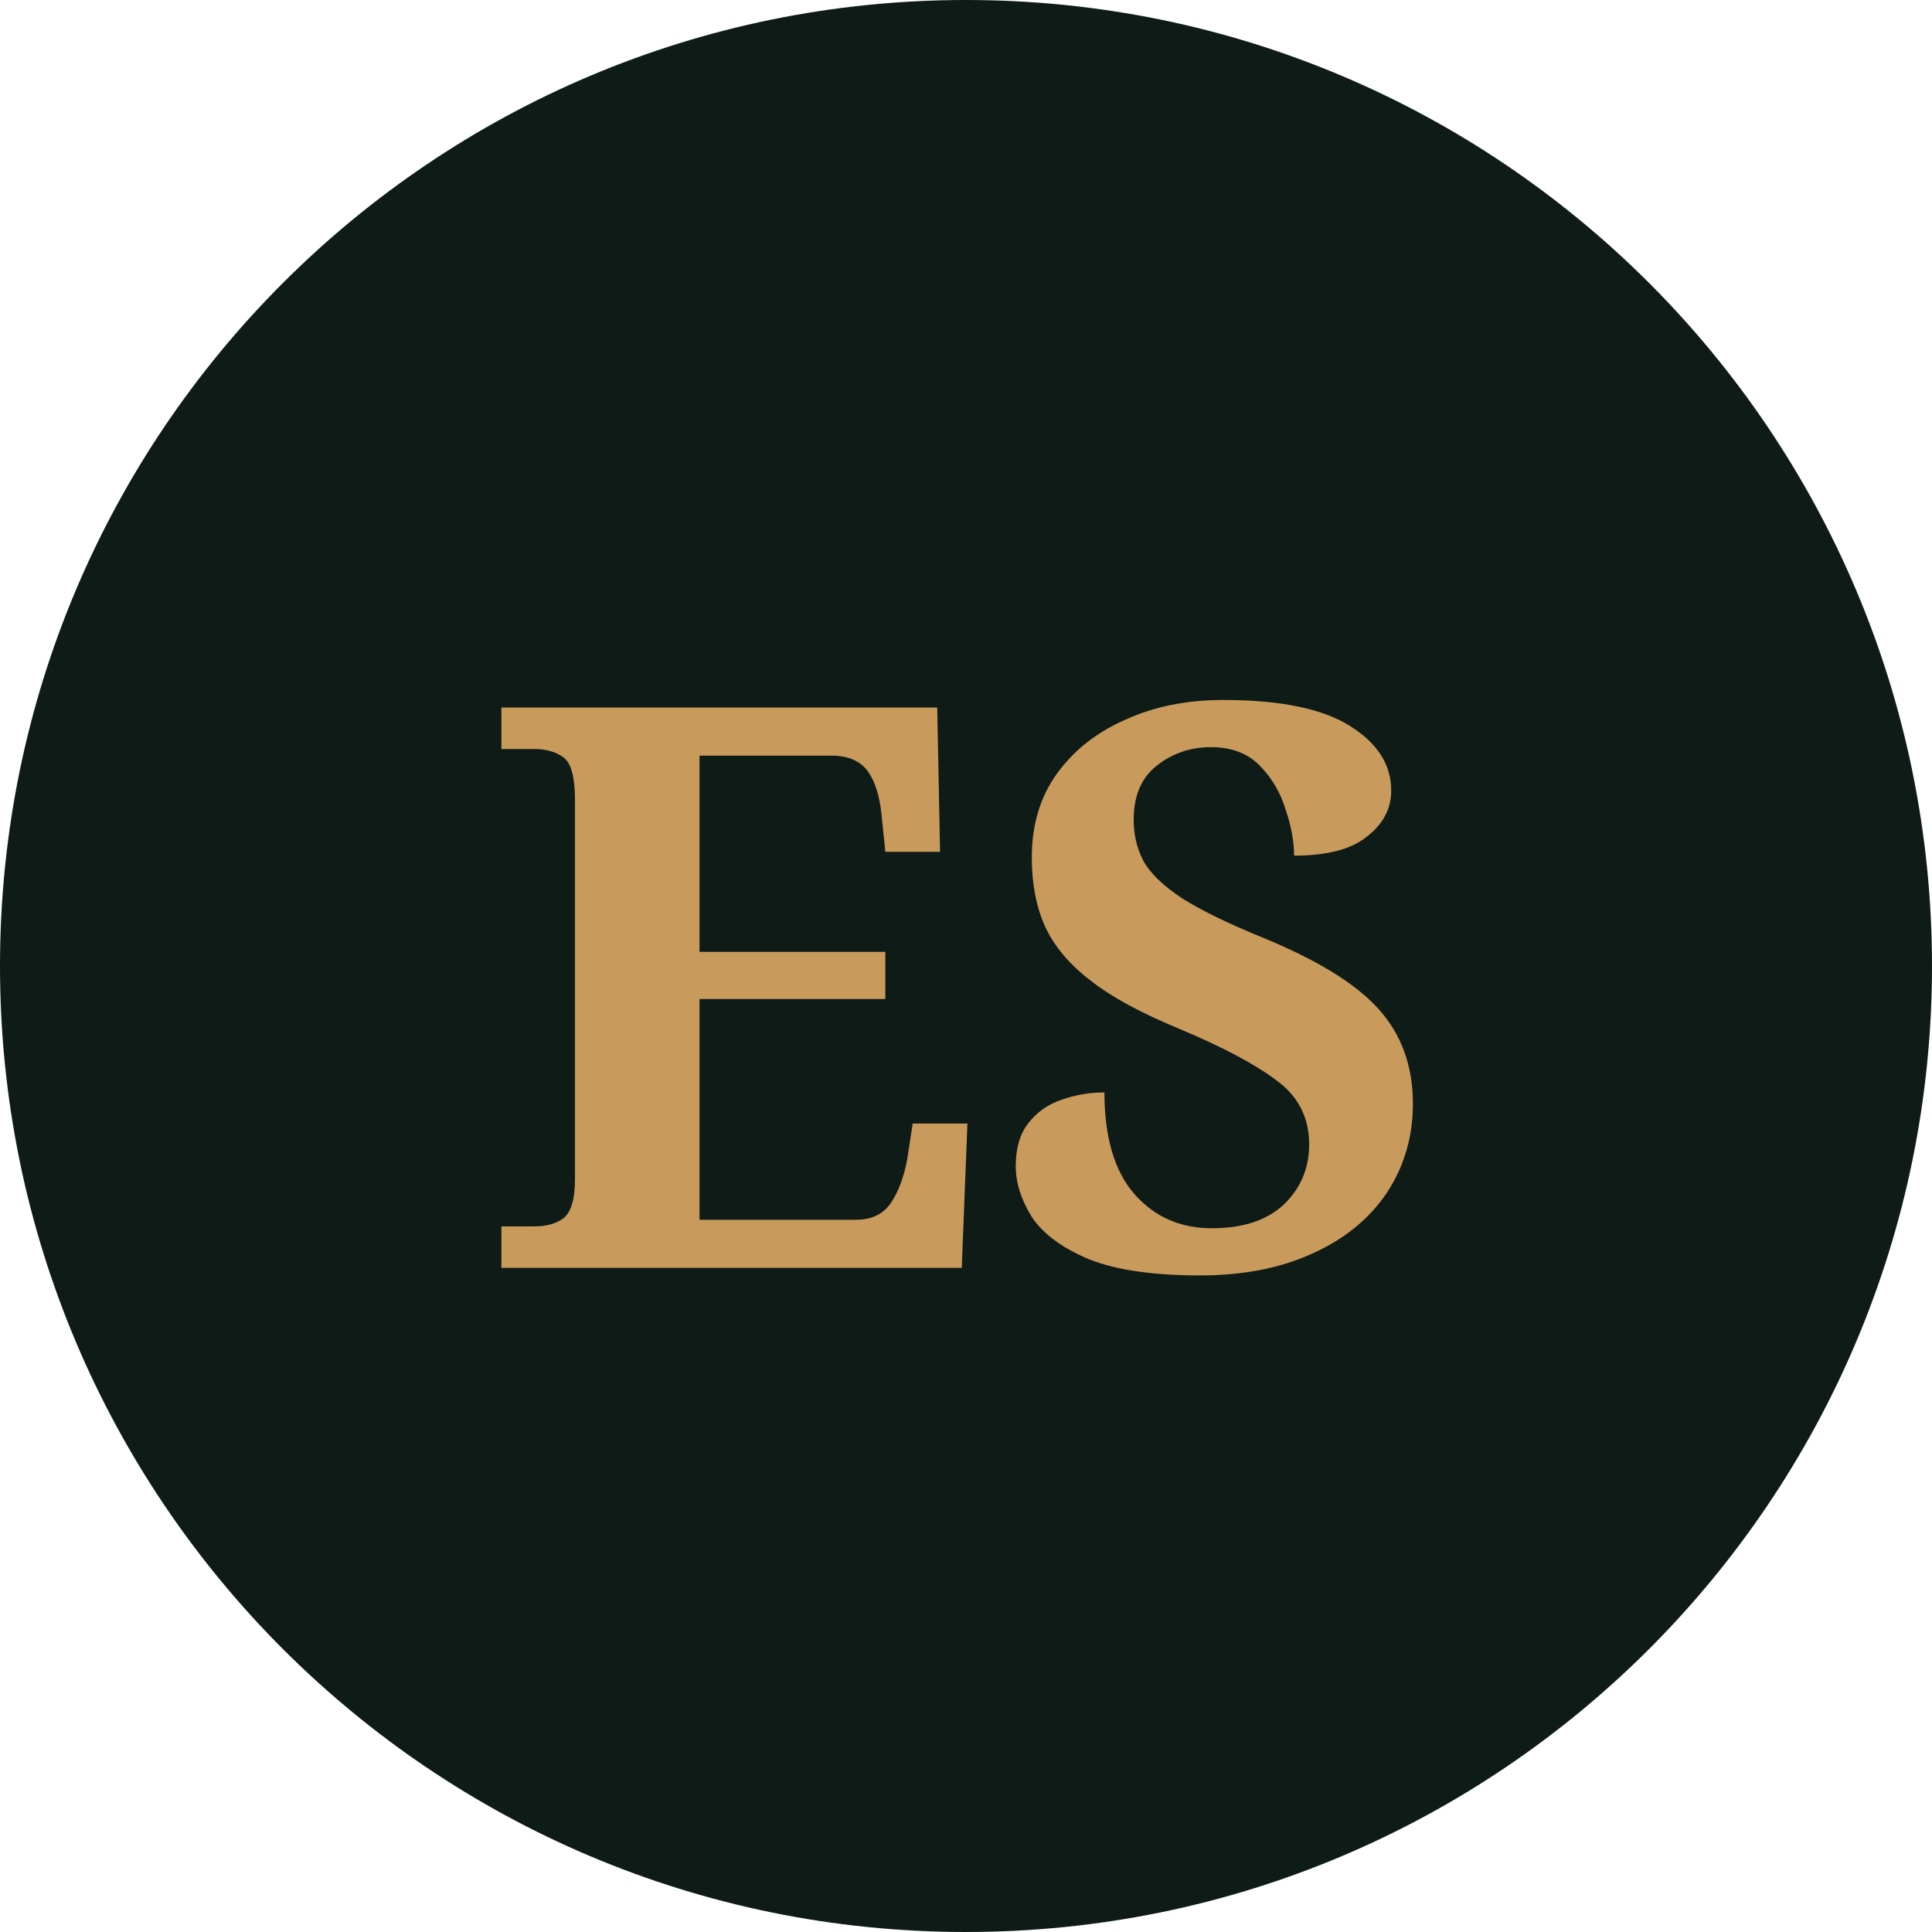
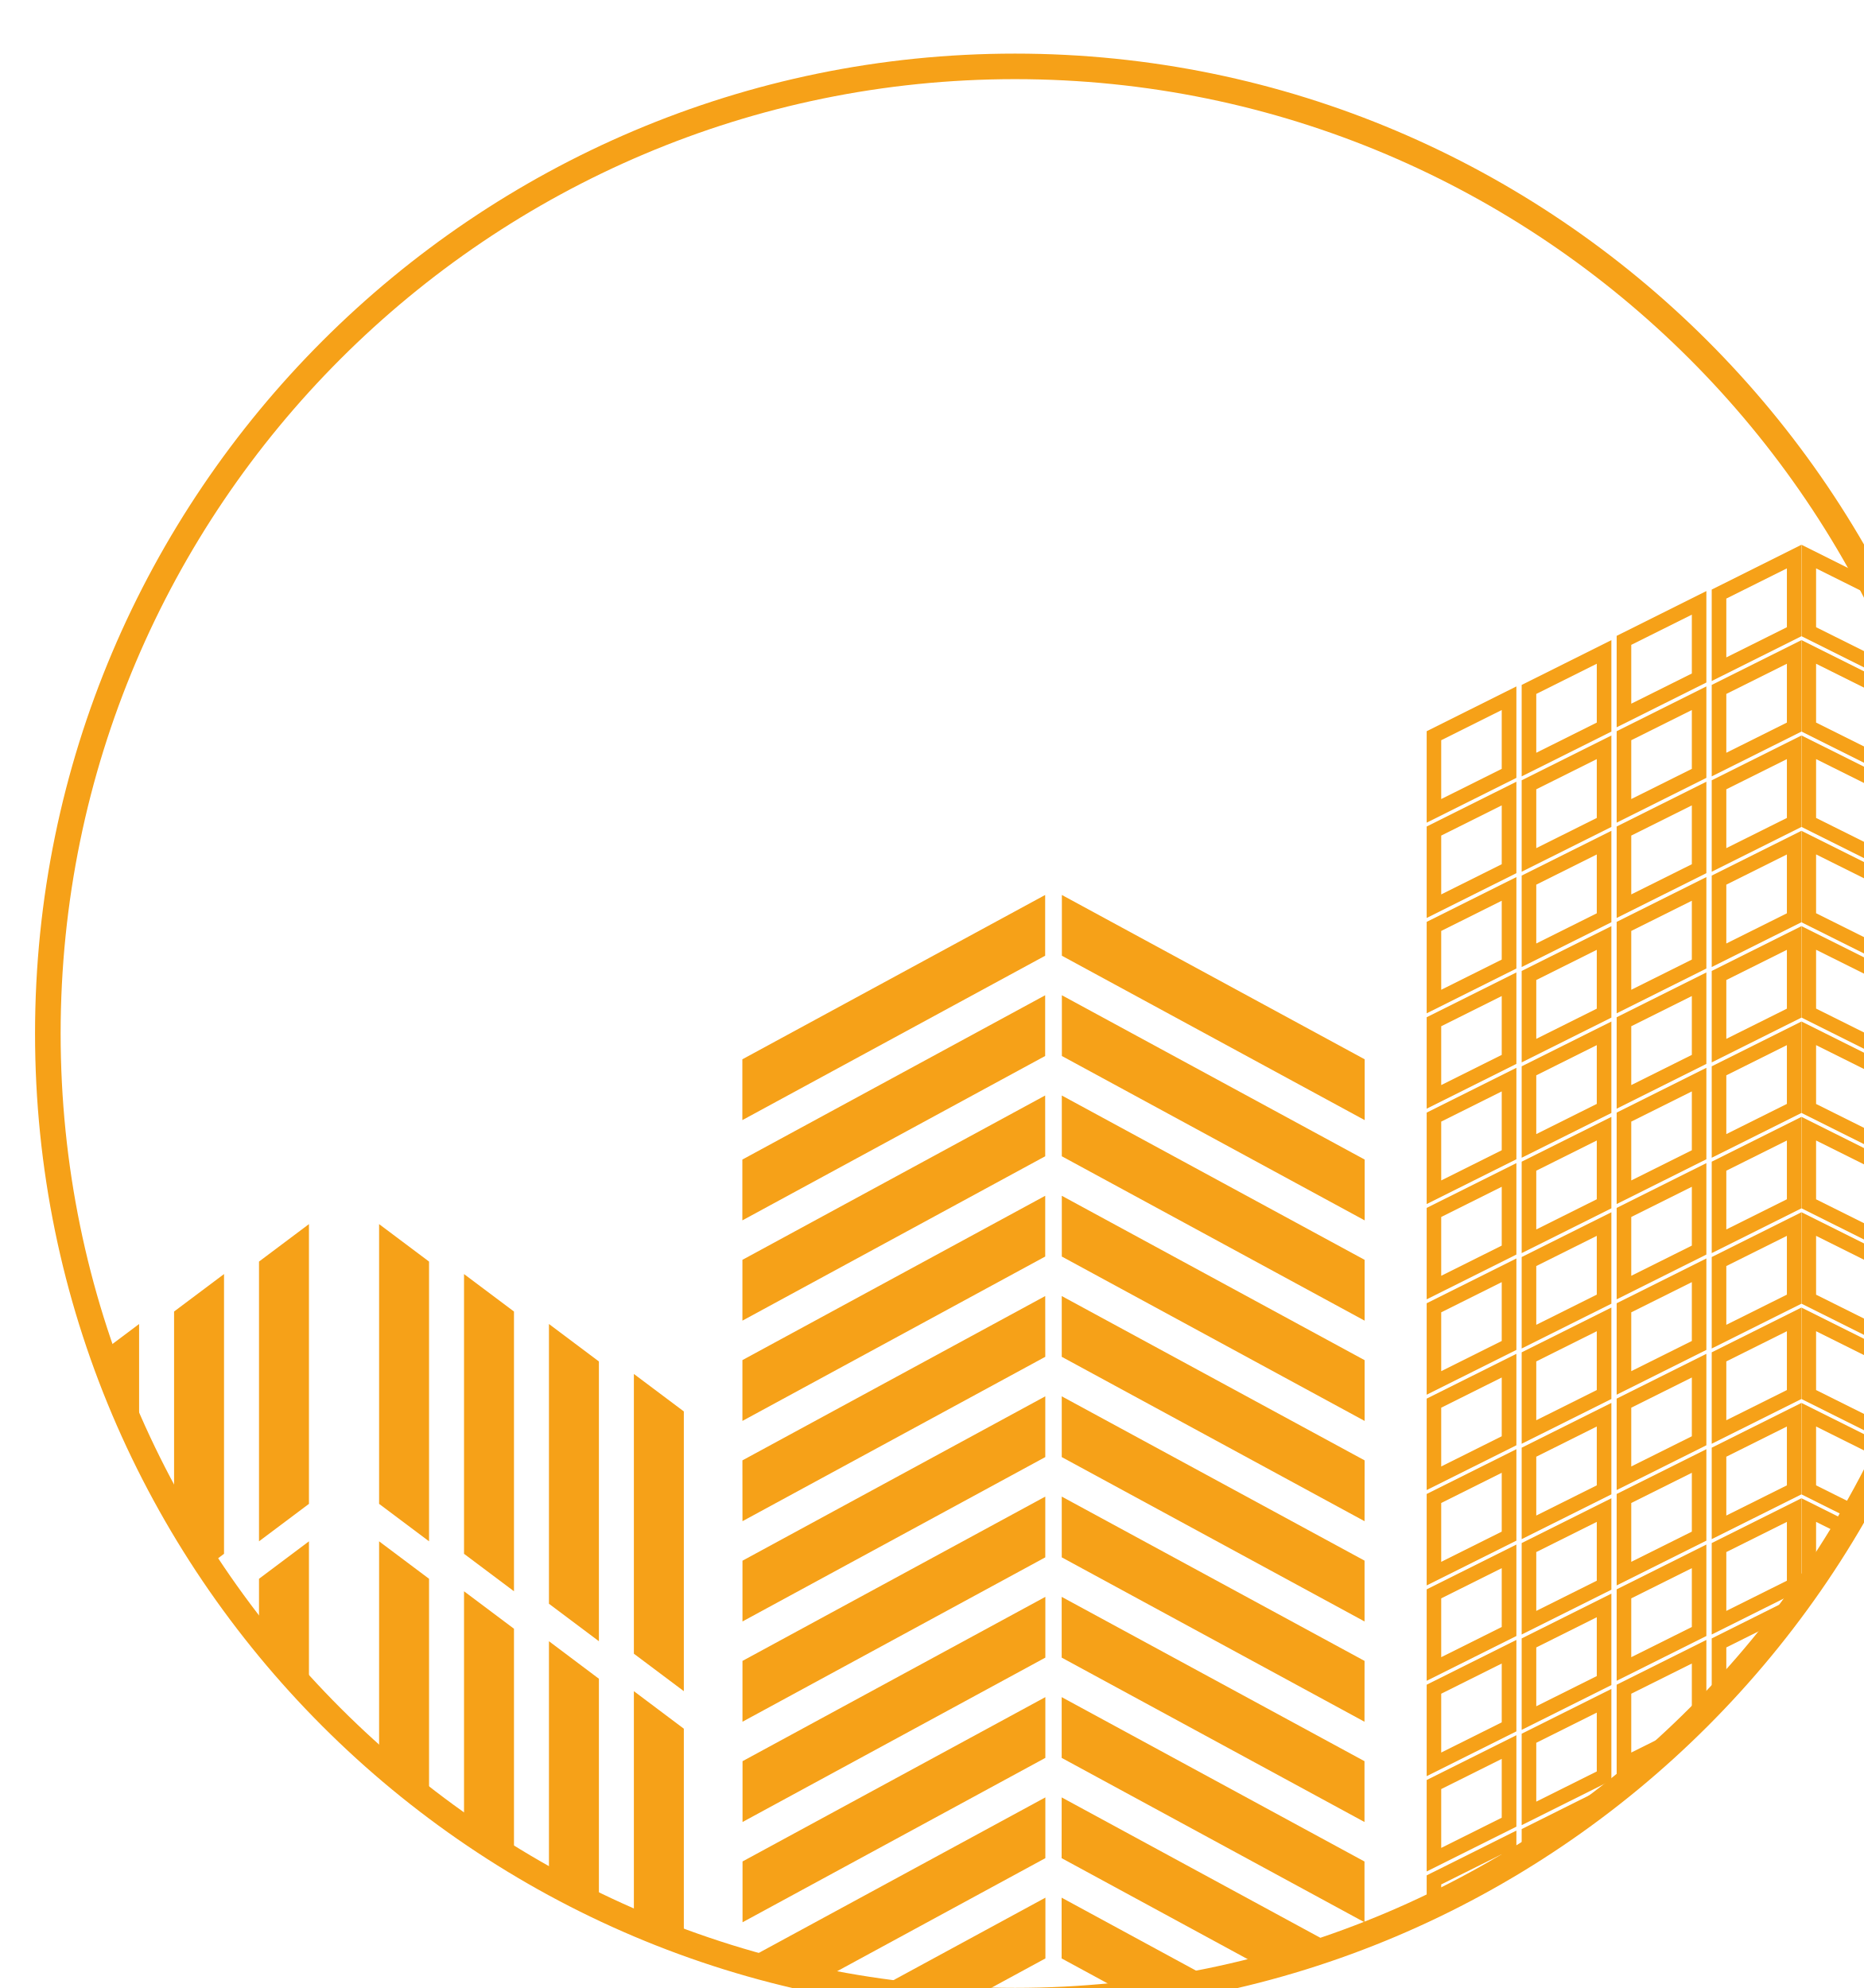
- <svg xmlns="http://www.w3.org/2000/svg" viewBox="0 0 32 32">
-   <circle cx="16" cy="16" r="16" fill="#0F1B17" />
-   <text x="16" y="21" text-anchor="middle" font-family="Georgia, serif" font-weight="700" font-size="13" fill="#C89B5C">ES</text>
+ <svg xmlns="http://www.w3.org/2000/svg" id="Capa_1" version="1.1" viewBox="55 35 300 320">
+   <defs>
+     <style> .st0 { fill: none; } .st1 { clip-path: url(#clippath); } .st2 { fill: #F6A118; } </style>
+     <clipPath id="clippath">
+       <path class="st0" d="M63.63,201.37c0,85.98,69.7,155.68,155.68,155.68s155.68-69.7,155.68-155.68S305.29,45.69,219.31,45.69,63.63,115.39,63.63,201.37" />
+     </clipPath>
+   </defs>
+   <g class="st1">
+     <path class="st2" d="M347.32,126.49l9.75,4.86v9.47l-9.75-4.86v-9.47ZM344.98,137.41l14.44,7.21v-14.72l-14.44-7.21v14.72Z" />
+     <path class="st2" d="M362.62,133.94l9.75,4.86v9.47l-9.75-4.86v-9.46ZM360.27,144.86l14.44,7.21v-14.72l-14.44-7.21v14.72Z" />
+     <path class="st2" d="M347.32,141.84l9.75,4.86v9.47l-9.75-4.86v-9.47ZM344.98,152.76l14.44,7.21v-14.72l-14.44-7.21v14.72Z" />
+     <path class="st2" d="M362.62,149.29l9.75,4.86v9.47l-9.75-4.86v-9.47ZM360.27,160.21l14.44,7.21v-14.72l-14.44-7.21v14.72Z" />
+     <path class="st2" d="M347.32,157.19l9.75,4.86v9.47l-9.75-4.86v-9.47ZM344.98,168.11l14.44,7.21v-14.72l-14.44-7.21v14.72Z" />
+     <path class="st2" d="M362.62,164.64l9.75,4.86v9.47l-9.75-4.86v-9.47ZM360.27,175.56l14.44,7.21v-14.72l-14.44-7.21v14.72Z" />
+     <path class="st2" d="M347.32,172.53l9.75,4.86v9.47l-9.75-4.86v-9.47ZM344.98,183.46l14.44,7.21v-14.72l-14.44-7.21v14.72Z" />
+     <path class="st2" d="M362.62,179.98l9.75,4.86v9.47l-9.75-4.86v-9.47ZM360.27,190.91l14.44,7.21v-14.72l-14.44-7.21v14.72Z" />
+     <path class="st2" d="M347.32,187.88l9.75,4.86v9.47l-9.75-4.86v-9.47ZM344.98,198.8l14.44,7.21v-14.72l-14.44-7.21v14.72Z" />
+     <path class="st2" d="M362.62,195.33l9.75,4.86v9.47l-9.75-4.86v-9.47ZM360.27,206.25l14.44,7.21v-14.72l-14.44-7.21v14.72Z" />
+     <path class="st2" d="M347.32,203.23l9.75,4.86v9.47l-9.75-4.86v-9.47ZM344.98,214.15l14.44,7.21v-14.72l-14.44-7.21v14.72Z" />
+     <path class="st2" d="M362.62,210.68l9.75,4.86v9.47l-9.75-4.86v-9.46ZM360.27,221.6l14.44,7.21v-14.72l-14.44-7.21v14.72Z" />
+     <path class="st2" d="M347.32,218.58l9.75,4.86v9.47l-9.75-4.86v-9.47ZM344.98,229.5l14.44,7.21v-14.72l-14.44-7.21v14.72Z" />
+     <path class="st2" d="M362.62,226.03l9.75,4.86v9.47l-9.75-4.86v-9.47ZM360.27,236.95l14.44,7.21v-14.72l-14.44-7.21v14.72Z" />
+     <path class="st2" d="M347.32,233.93l9.75,4.86v9.47l-9.75-4.86v-9.47ZM344.98,244.85l14.44,7.21v-14.72l-14.44-7.21v14.72Z" />
+     <path class="st2" d="M362.62,241.38l9.75,4.86v9.47l-9.75-4.86v-9.47ZM360.27,252.3l14.44,7.21v-14.72l-14.44-7.21v14.72Z" />
+     <path class="st2" d="M347.32,249.28l9.75,4.86v9.47l-9.75-4.86v-9.47ZM344.98,260.2l14.44,7.21v-14.72l-14.44-7.21v14.72Z" />
+     <path class="st2" d="M362.62,256.72l9.75,4.86v9.47l-9.75-4.86v-9.47ZM360.27,267.64l14.44,7.21v-14.72l-14.44-7.21v14.72Z" />
+     <path class="st2" d="M347.32,264.62l9.75,4.86v9.47l-9.75-4.86v-9.47ZM344.98,275.55l14.44,7.21v-14.72l-14.44-7.21v14.72Z" />
+     <path class="st2" d="M362.62,272.07l9.75,4.86v9.47l-9.75-4.86v-9.47ZM360.27,282.99l14.44,7.21v-14.72l-14.44-7.21v14.72Z" />
+     <path class="st2" d="M347.32,279.97l9.75,4.86v9.47l-9.75-4.86v-9.47ZM344.98,290.89l14.44,7.21v-14.72l-14.44-7.21v14.72Z" />
+     <path class="st2" d="M362.62,287.42l9.75,4.86v9.47l-9.75-4.86v-9.47ZM360.27,298.34l14.44,7.21v-14.72l-14.44-7.21v14.72Z" />
+     <path class="st2" d="M347.32,295.32l9.75,4.86v9.47l-9.75-4.86v-9.47ZM344.98,306.24l14.44,7.21v-14.72l-14.44-7.21v14.72Z" />
+     <path class="st2" d="M362.62,302.77l9.75,4.86v9.47l-9.75-4.86v-9.47ZM360.27,313.69l14.44,7.21v-14.72l-14.44-7.21v14.72Z" />
+     <path class="st2" d="M347.32,310.67l9.75,4.86v9.47l-9.75-4.86v-9.47ZM344.98,321.59l14.44,7.21v-14.72l-14.44-7.21v14.72Z" />
+     <path class="st2" d="M362.62,318.12l9.75,4.86v9.47l-9.75-4.86v-9.47ZM360.27,329.04l14.44,7.21v-14.72l-14.44-7.21v14.72Z" />
+     <path class="st2" d="M332.87,131.35l9.75-4.86v9.47l-9.75,4.86v-9.47ZM330.52,144.62l14.44-7.21v-14.72l-14.44,7.21v14.72Z" />
+     <path class="st2" d="M317.57,138.8l9.75-4.86v9.47l-9.75,4.86v-9.47ZM315.22,152.07l14.44-7.21v-14.72l-14.44,7.21v14.72Z" />
+     <path class="st2" d="M332.87,146.7l9.75-4.86v9.47l-9.75,4.86v-9.47ZM330.52,159.97l14.44-7.21v-14.72l-14.44,7.21v14.72Z" />
+     <path class="st2" d="M317.57,154.15l9.75-4.86v9.47l-9.75,4.86v-9.47ZM315.22,167.42l14.44-7.21v-14.72l-14.44,7.21v14.72Z" />
+     <path class="st2" d="M332.87,162.05l9.75-4.86v9.47l-9.75,4.86v-9.47ZM330.52,175.32l14.44-7.21v-14.72l-14.44,7.21v14.72Z" />
+     <path class="st2" d="M317.57,169.5l9.75-4.86v9.47l-9.75,4.86v-9.47ZM315.22,182.76l14.44-7.21v-14.72l-14.44,7.21v14.72Z" />
+     <path class="st2" d="M332.87,177.4l9.75-4.86v9.47l-9.75,4.86v-9.47ZM330.52,190.66l14.44-7.21v-14.72l-14.44,7.21v14.72Z" />
+     <path class="st2" d="M317.57,184.85l9.75-4.86v9.47l-9.75,4.86v-9.47ZM315.22,198.11l14.44-7.21v-14.72l-14.44,7.21v14.72Z" />
+     <path class="st2" d="M332.87,192.75l9.75-4.86v9.47l-9.75,4.86v-9.47ZM330.52,206.01l14.44-7.21v-14.72l-14.44,7.21v14.72Z" />
+     <path class="st2" d="M317.57,200.19l9.75-4.86v9.47l-9.75,4.86v-9.47ZM315.22,213.46l14.44-7.21v-14.72l-14.44,7.21v14.72Z" />
+     <path class="st2" d="M332.87,208.09l9.75-4.86v9.46l-9.75,4.86v-9.47ZM330.52,221.36l14.44-7.21v-14.72l-14.44,7.21v14.72Z" />
+     <path class="st2" d="M317.57,215.54l9.75-4.86v9.47l-9.75,4.86v-9.47ZM315.22,228.81l14.44-7.21v-14.72l-14.44,7.21v14.72Z" />
+     <path class="st2" d="M332.87,223.44l9.75-4.86v9.46l-9.75,4.86v-9.47ZM330.52,236.71l14.44-7.21v-14.72l-14.44,7.21v14.72Z" />
+     <path class="st2" d="M317.57,230.89l9.75-4.86v9.47l-9.75,4.86v-9.47ZM315.22,244.15l14.44-7.21v-14.72l-14.44,7.21v14.72Z" />
+     <path class="st2" d="M332.87,238.79l9.75-4.86v9.46l-9.75,4.86v-9.47ZM330.52,252.06l14.44-7.21v-14.72l-14.44,7.21v14.72Z" />
+     <path class="st2" d="M317.57,246.24l9.75-4.86v9.47l-9.75,4.86v-9.47ZM315.22,259.5l14.44-7.21v-14.72l-14.44,7.21v14.72Z" />
+     <path class="st2" d="M332.87,254.14l9.75-4.86v9.47l-9.75,4.86v-9.47ZM330.52,267.4l14.44-7.21v-14.72l-14.44,7.21v14.72Z" />
+     <path class="st2" d="M317.57,261.59l9.75-4.86v9.46l-9.75,4.86v-9.47ZM315.22,274.85l14.44-7.21v-14.72l-14.44,7.21v14.72Z" />
+     <path class="st2" d="M332.87,269.48l9.75-4.86v9.47l-9.75,4.86v-9.47ZM330.52,282.75l14.44-7.21v-14.72l-14.44,7.21v14.72Z" />
+     <path class="st2" d="M317.57,276.93l9.75-4.86v9.47l-9.75,4.86v-9.47ZM315.22,290.2l14.44-7.21v-14.72l-14.44,7.21v14.72Z" />
+     <path class="st2" d="M332.87,284.83l9.75-4.86v9.47l-9.75,4.86v-9.47ZM330.52,298.1l14.44-7.21v-14.72l-14.44,7.21v14.72Z" />
+     <path class="st2" d="M317.57,292.28l9.75-4.86v9.47l-9.75,4.86v-9.47ZM315.22,305.55l14.44-7.21v-14.72l-14.44,7.21v14.72Z" />
+     <path class="st2" d="M332.87,300.18l9.75-4.86v9.47l-9.75,4.86v-9.47ZM330.52,313.45l14.44-7.21v-14.72l-14.44,7.21v14.72Z" />
+     <path class="st2" d="M317.57,307.63l9.75-4.86v9.47l-9.75,4.86v-9.47ZM315.22,320.9l14.44-7.21v-14.72l-14.44,7.21v14.72Z" />
+     <path class="st2" d="M332.87,315.53l9.75-4.86v9.47l-9.75,4.86v-9.47ZM330.52,328.79l14.44-7.21v-14.72l-14.44,7.21v14.72Z" />
+     <path class="st2" d="M317.57,322.98l9.75-4.86v9.47l-9.75,4.86v-9.47ZM315.22,336.24l14.44-7.21v-14.72l-14.44,7.21v14.72Z" />
+     <path class="st2" d="M302.28,146.7l9.74-4.86v9.47l-9.74,4.86v-9.47ZM299.93,159.97l14.44-7.21v-14.72l-14.44,7.21v14.72Z" />
+     <path class="st2" d="M286.98,154.15l9.74-4.86v9.47l-9.74,4.86v-9.47ZM284.64,167.42l14.44-7.21v-14.72l-14.44,7.21v14.72Z" />
+     <path class="st2" d="M302.28,162.05l9.74-4.86v9.47l-9.74,4.86v-9.47ZM299.93,175.32l14.44-7.21v-14.72l-14.44,7.21v14.72Z" />
+     <path class="st2" d="M286.98,169.5l9.74-4.86v9.47l-9.74,4.86v-9.47ZM284.64,182.76l14.44-7.21v-14.72l-14.44,7.21v14.72Z" />
+     <path class="st2" d="M302.28,177.4l9.74-4.86v9.47l-9.74,4.86v-9.47ZM299.93,190.66l14.44-7.21v-14.72l-14.44,7.21v14.72Z" />
+     <path class="st2" d="M286.98,184.85l9.74-4.86v9.47l-9.74,4.86v-9.47ZM284.64,198.11l14.44-7.21v-14.72l-14.44,7.21v14.72Z" />
+     <path class="st2" d="M302.28,192.75l9.74-4.86v9.47l-9.74,4.86v-9.47ZM299.93,206.01l14.44-7.21v-14.72l-14.44,7.21v14.72Z" />
+     <path class="st2" d="M286.98,200.19l9.74-4.86v9.47l-9.74,4.86v-9.47ZM284.64,213.46l14.44-7.21v-14.72l-14.44,7.21v14.72Z" />
+     <path class="st2" d="M302.28,208.09l9.74-4.86v9.46l-9.74,4.86v-9.47ZM299.93,221.36l14.44-7.21v-14.72l-14.44,7.21v14.72Z" />
+     <path class="st2" d="M286.98,215.54l9.74-4.86v9.47l-9.74,4.86v-9.47ZM284.64,228.81l14.44-7.21v-14.72l-14.44,7.21v14.72Z" />
+     <path class="st2" d="M302.28,223.44l9.74-4.86v9.46l-9.74,4.86v-9.47ZM299.93,236.71l14.44-7.21v-14.72l-14.44,7.21v14.72Z" />
+     <path class="st2" d="M286.98,230.89l9.74-4.86v9.47l-9.74,4.86v-9.47ZM284.64,244.15l14.44-7.21v-14.72l-14.44,7.21v14.72Z" />
+     <path class="st2" d="M302.28,238.79l9.74-4.86v9.46l-9.74,4.86v-9.47ZM299.93,252.06l14.44-7.21v-14.72l-14.44,7.21v14.72Z" />
+     <path class="st2" d="M286.98,246.24l9.74-4.86v9.47l-9.74,4.86v-9.47ZM284.64,259.5l14.44-7.21v-14.72l-14.44,7.21v14.72Z" />
+     <path class="st2" d="M302.28,254.14l9.74-4.86v9.47l-9.74,4.86v-9.47ZM299.93,267.4l14.44-7.21v-14.72l-14.44,7.21v14.72Z" />
+     <path class="st2" d="M286.98,261.59l9.74-4.86v9.46l-9.74,4.86v-9.47ZM284.64,274.85l14.44-7.21v-14.72l-14.44,7.21v14.72Z" />
+     <path class="st2" d="M302.28,269.48l9.74-4.86v9.47l-9.74,4.86v-9.47ZM299.93,282.75l14.44-7.21v-14.72l-14.44,7.21v14.72Z" />
+     <path class="st2" d="M286.98,276.93l9.74-4.86v9.47l-9.74,4.86v-9.47ZM284.64,290.2l14.44-7.21v-14.72l-14.44,7.21v14.72Z" />
+     <path class="st2" d="M302.28,284.83l9.74-4.86v9.47l-9.74,4.86v-9.47ZM299.93,298.1l14.44-7.21v-14.72l-14.44,7.21v14.72Z" />
+     <path class="st2" d="M286.98,292.28l9.74-4.86v9.47l-9.74,4.86v-9.47ZM284.64,305.55l14.44-7.21v-14.72l-14.44,7.21v14.72Z" />
+     <path class="st2" d="M302.28,300.18l9.74-4.86v9.47l-9.74,4.86v-9.47ZM299.93,313.45l14.44-7.21v-14.72l-14.44,7.21v14.72Z" />
+     <path class="st2" d="M286.98,307.63l9.74-4.86v9.47l-9.74,4.86v-9.47ZM284.64,320.9l14.44-7.21v-14.72l-14.44,7.21v14.72Z" />
+     <path class="st2" d="M302.28,315.53l9.74-4.86v9.47l-9.74,4.86v-9.47ZM299.93,328.79l14.44-7.21v-14.72l-14.44,7.21v14.72Z" />
+     <path class="st2" d="M286.98,322.98l9.74-4.86v9.47l-9.74,4.86v-9.47ZM284.64,336.24l14.44-7.21v-14.72l-14.44,7.21v14.72Z" />
+     <path class="st2" d="M302.28,330.88l9.74-4.86v9.47l-9.74,4.86v-9.47ZM299.93,344.14l14.44-7.21v-14.72l-14.44,7.21v14.72Z" />
+     <path class="st2" d="M286.98,338.33l9.74-4.86v9.46l-9.74,4.86v-9.47ZM284.64,351.59l14.44-7.21v-14.72l-14.44,7.21v14.72Z" />
+     <polygon class="st2" points="225.92 179.06 225.92 188.84 274.66 215.3 274.66 205.51 225.92 179.06" />
+     <polygon class="st2" points="225.92 204.98 274.66 231.44 274.66 221.65 225.92 195.2 225.92 204.98" />
+     <polygon class="st2" points="225.91 221.12 274.65 247.58 274.65 237.79 225.91 211.34 225.91 221.12" />
+     <polygon class="st2" points="225.91 237.26 274.65 263.72 274.65 253.94 225.91 227.48 225.91 237.26" />
+     <polygon class="st2" points="225.9 253.4 274.64 279.86 274.65 270.07 225.9 243.62 225.9 253.4" />
+     <polygon class="st2" points="225.9 269.54 274.64 296 274.64 286.21 225.9 259.76 225.9 269.54" />
+     <polygon class="st2" points="225.9 285.68 274.63 312.14 274.64 302.35 225.9 275.9 225.9 285.68" />
+     <polygon class="st2" points="225.89 301.82 274.63 328.28 274.63 318.49 225.89 292.04 225.89 301.82" />
+     <polygon class="st2" points="225.89 317.96 274.63 344.42 274.63 334.64 225.89 308.18 225.89 317.96" />
+     <polygon class="st2" points="225.88 334.1 274.62 360.56 274.62 350.77 225.89 324.32 225.88 334.1" />
+     <polygon class="st2" points="225.88 350.24 274.62 376.7 274.62 366.92 225.88 340.46 225.88 350.24" />
+     <polygon class="st2" points="225.87 366.39 274.62 392.84 274.62 383.05 225.88 356.6 225.87 366.39" />
+     <polygon class="st2" points="223.23 179.06 174.49 205.51 174.49 215.3 223.23 188.84 223.23 179.06" />
+     <polygon class="st2" points="223.23 195.2 174.49 221.65 174.49 231.44 223.23 204.98 223.23 195.2" />
+     <polygon class="st2" points="223.23 211.34 174.5 237.79 174.5 247.58 223.24 221.12 223.23 211.34" />
+     <polygon class="st2" points="223.24 227.48 174.5 253.93 174.5 263.72 223.24 237.26 223.24 227.48" />
+     <polygon class="st2" points="223.24 243.62 174.5 270.07 174.51 279.86 223.25 253.4 223.24 243.62" />
+     <polygon class="st2" points="223.25 259.76 174.51 286.22 174.51 296 223.25 269.54 223.25 259.76" />
+     <polygon class="st2" points="223.25 275.9 174.51 302.35 174.51 312.14 223.25 285.68 223.25 275.9" />
+     <polygon class="st2" points="223.26 292.04 174.52 318.49 174.52 328.28 223.26 301.82 223.26 292.04" />
+     <polygon class="st2" points="223.26 308.18 174.52 334.63 174.52 344.42 223.26 317.96 223.26 308.18" />
+     <polygon class="st2" points="223.26 324.32 174.52 350.77 174.53 360.56 223.26 334.1 223.26 324.32" />
+     <polygon class="st2" points="223.27 340.46 174.53 366.92 174.53 376.7 223.27 350.24 223.27 340.46" />
+     <polygon class="st2" points="174.53 383.05 174.53 392.84 223.27 366.39 223.27 356.6 174.53 383.05" />
+     <polygon class="st2" points="116.02 277.07 124.06 283.1 124.06 238.07 116.02 232.04 116.02 277.07" />
+     <polygon class="st2" points="129.69 285.11 137.73 291.14 137.73 246.11 129.69 240.08 129.69 285.11" />
+     <polygon class="st2" points="143.36 293.15 151.4 299.18 151.4 254.15 143.36 248.12 143.36 293.15" />
+     <polygon class="st2" points="157.03 256.16 157.03 301.19 165.07 307.22 165.07 262.19 157.03 256.16" />
+     <polygon class="st2" points="116.02 328.13 124.06 334.16 124.06 289.13 116.02 283.1 116.02 328.13" />
+     <polygon class="st2" points="129.69 336.17 137.73 342.2 137.73 297.17 129.69 291.14 129.69 336.17" />
+     <polygon class="st2" points="143.36 344.21 151.4 350.24 151.4 305.22 143.36 299.18 143.36 344.21" />
+     <polygon class="st2" points="157.03 352.25 165.07 358.28 165.07 313.26 157.03 307.22 157.03 352.25" />
+     <polygon class="st2" points="116.02 379.19 124.06 385.22 124.06 340.2 116.02 334.16 116.02 379.19" />
+     <polygon class="st2" points="129.69 387.23 137.73 393.27 137.73 348.24 129.69 342.2 129.69 387.23" />
+     <polygon class="st2" points="143.36 395.27 151.4 401.31 151.4 356.28 143.36 350.24 143.36 395.27" />
+     <polygon class="st2" points="96.69 283.1 104.73 277.07 104.73 232.04 96.69 238.07 96.69 283.1" />
+     <polygon class="st2" points="83.02 291.14 91.06 285.11 91.06 240.08 83.02 246.11 83.02 291.14" />
+     <polygon class="st2" points="69.35 299.18 77.39 293.15 77.39 248.12 69.35 254.15 69.35 299.18" />
+     <polygon class="st2" points="55.68 307.22 63.72 301.19 63.72 256.16 55.68 262.19 55.68 307.22" />
+     <polygon class="st2" points="96.69 334.16 104.73 328.13 104.73 283.1 96.69 289.13 96.69 334.16" />
+     <polygon class="st2" points="83.02 342.2 91.06 336.17 91.06 291.14 83.02 297.17 83.02 342.2" />
+     <polygon class="st2" points="69.35 350.24 77.39 344.21 77.39 299.18 69.35 305.22 69.35 350.24" />
+     <polygon class="st2" points="55.68 358.28 63.72 352.25 63.72 307.22 55.68 313.26 55.68 358.28" />
+     <polygon class="st2" points="96.69 385.22 104.73 379.19 104.73 334.16 96.69 340.2 96.69 385.22" />
+     <polygon class="st2" points="83.02 393.27 91.06 387.23 91.06 342.2 83.02 348.24 83.02 393.27" />
+     <polygon class="st2" points="69.35 401.31 77.39 395.27 77.39 350.24 69.35 356.28 69.35 401.31" />
+   </g>
+   <path class="st2" d="M218.38,47.74c-84.71,0-153.62,68.91-153.62,153.62s68.91,153.62,153.62,153.62,153.62-68.91,153.62-153.62S303.09,47.74,218.38,47.74M218.38,359.11c-86.98,0-157.74-70.76-157.74-157.74S131.41,43.63,218.38,43.63s157.74,70.76,157.74,157.74-70.76,157.74-157.74,157.74" />
+   <g>
+     <rect class="st2" x="419.66" y="228.09" width="3.28" height="30.99" />
+     <polygon class="st2" points="486.94 259.07 483.79 259.07 464.84 233.65 464.84 259.07 461.56 259.07 461.56 228.09 464.71 228.09 483.61 253.73 483.61 228.09 486.94 228.09 486.94 259.07" />
+     <polygon class="st2" points="527.34 246.81 539.29 228.09 542.43 228.09 542.43 259.07 539.11 259.07 539.11 233.74 528.78 250.09 525.95 250.09 515.26 233.88 515.26 259.07 511.98 259.07 511.98 228.09 515.12 228.09 527.34 246.81" />
+     <g>
+       <path class="st2" d="M580.18,256.51c3.53,0,6.43-1.2,8.69-3.62,2.26-2.41,3.39-5.51,3.39-9.32s-1.13-6.86-3.39-9.27c-2.26-2.41-5.16-3.61-8.69-3.61s-6.48,1.2-8.73,3.61c-2.26,2.41-3.39,5.5-3.39,9.27s1.13,6.91,3.39,9.32c2.26,2.41,5.17,3.62,8.73,3.62M580.14,259.52c-4.46,0-8.17-1.51-11.11-4.51-2.95-3.01-4.42-6.8-4.42-11.38s1.47-8.43,4.42-11.45c2.95-3.02,6.65-4.54,11.11-4.54s8.21,1.51,11.16,4.54c2.95,3.03,4.42,6.83,4.42,11.41s-1.47,8.38-4.42,11.41c-2.95,3.03-6.67,4.54-11.16,4.54" />
+       <path class="st2" d="M624.94,244.34v11.95h8.58c2.45,0,4.34-.52,5.66-1.57,1.32-1.05,1.98-2.53,1.98-4.45s-.61-3.27-1.82-4.33c-1.21-1.06-2.85-1.59-4.92-1.59h-9.48ZM639.89,236.17c0-1.65-.6-2.93-1.8-3.86-1.2-.93-2.86-1.39-4.98-1.39h-8.17v10.69h8.98c1.77,0,3.2-.49,4.31-1.48,1.11-.99,1.66-2.31,1.66-3.95M621.66,259.07v-30.99h11.59c3.05,0,5.49.71,7.3,2.11,1.81,1.41,2.72,3.31,2.72,5.7,0,1.64-.44,3.07-1.3,4.26-.87,1.2-2.08,2.07-3.64,2.6,1.98.42,3.51,1.31,4.6,2.67,1.09,1.36,1.64,3.05,1.64,5.05,0,2.63-.97,4.72-2.9,6.26-1.93,1.54-4.57,2.31-7.93,2.31h-12.08Z" />
+     </g>
+     <rect class="st2" x="684.43" y="228.09" width="3.28" height="30.99" />
+     <polygon class="st2" points="728.85 228.09 732.13 228.09 732.13 256.11 749.19 256.11 749.19 259.07 728.85 259.07 728.85 228.09" />
+     <rect class="st2" x="790.34" y="228.09" width="3.28" height="30.99" />
+     <path class="st2" d="M852.07,248.79l-7.23-17.25-7.23,17.25h14.46ZM859.98,259.07h-3.59l-3.14-7.5h-16.8l-3.14,7.5h-3.41l13.07-30.99h3.86l13.16,30.99Z" />
+     <path class="st2" d="M904.8,236.75c0-1.71-.63-3.08-1.89-4.11-1.26-1.03-2.92-1.55-4.98-1.55h-8.53v11.59h8.53c2.07,0,3.73-.55,4.98-1.64,1.26-1.09,1.89-2.52,1.89-4.29M909.65,259.07h-3.91l-8.35-13.47h-7.99v13.47h-3.28v-30.99h11.81c2.99,0,5.46.81,7.41,2.43,1.95,1.62,2.92,3.67,2.92,6.15,0,2.13-.67,3.97-2.02,5.52-1.35,1.56-3.14,2.59-5.39,3.1l8.8,13.79Z" />
+     <rect class="st2" x="949.2" y="228.09" width="3.28" height="30.99" />
+     <path class="st2" d="M1003.82,256.51c3.53,0,6.43-1.2,8.69-3.62,2.26-2.41,3.39-5.51,3.39-9.32s-1.13-6.86-3.39-9.27c-2.26-2.41-5.16-3.61-8.69-3.61s-6.48,1.2-8.73,3.61c-2.26,2.41-3.39,5.5-3.39,9.27s1.13,6.91,3.39,9.32c2.26,2.41,5.17,3.62,8.73,3.62M1003.77,259.52c-4.46,0-8.17-1.51-11.11-4.51-2.95-3.01-4.42-6.8-4.42-11.38s1.47-8.43,4.42-11.45c2.95-3.02,6.65-4.54,11.11-4.54s8.21,1.51,11.16,4.54c2.95,3.03,4.42,6.83,4.42,11.41s-1.47,8.38-4.42,11.41c-2.95,3.03-6.67,4.54-11.16,4.54" />
+     <polygon class="st2" points="418.64 141.63 462.12 141.63 462.12 152.91 431.24 152.91 431.24 164.6 458.41 164.6 458.41 175.88 431.24 175.88 431.24 187.99 462.53 187.99 462.53 199.26 418.64 199.26 418.64 141.63" />
+     <polygon class="st2" points="471.34 141.63 484.02 141.63 484.02 187.74 512.75 187.74 512.75 199.26 471.34 199.26 471.34 141.63" />
+     <g>
+       <path class="st2" d="M538.11,190.87l7.49-8.97c5.19,4.28,10.62,7,17.21,7,5.19,0,8.32-2.06,8.32-5.43v-.17c0-3.21-1.98-4.86-11.61-7.33-11.61-2.96-19.1-6.18-19.1-17.62v-.17c0-10.46,8.4-17.37,20.17-17.37,8.4,0,15.56,2.63,21.41,7.33l-6.59,9.55c-5.1-3.54-10.13-5.68-14.98-5.68s-7.41,2.22-7.41,5.02v.16c0,3.79,2.47,5.02,12.43,7.57,11.69,3.05,18.28,7.25,18.28,17.29v.16c0,11.44-8.73,17.87-21.16,17.87-8.73,0-17.54-3.05-24.45-9.22" />
+       <path class="st2" d="M637.74,170.61v-.17c0-9.88-7.25-18.11-17.45-18.11s-17.29,8.07-17.29,17.95v.16c0,9.88,7.24,18.11,17.45,18.11s17.29-8.07,17.29-17.95M589.74,170.61v-.17c0-16.38,12.93-29.8,30.71-29.8s30.55,13.26,30.55,29.64v.16c0,16.38-12.93,29.8-30.71,29.8s-30.55-13.25-30.55-29.64" />
+     </g>
+     <polygon class="st2" points="659.8 141.63 672.48 141.63 672.48 187.74 701.21 187.74 701.21 199.26 659.8 199.26 659.8 141.63" />
+     <g>
+       <path class="st2" d="M729.62,170.61v-.17c0-15.56,11.28-29.8,28.49-29.8,9.38,0,15.31,2.8,21.08,7.58l-2.8,3.21c-4.53-3.95-9.8-6.92-18.52-6.92-14,0-23.79,11.86-23.79,25.77v.16c0,14.9,9.3,26.02,24.7,26.02,7.33,0,14.16-3.05,18.36-6.59v-16.55h-19.26v-3.95h23.38v22.23c-5.19,4.61-13.25,8.64-22.64,8.64-18.19,0-28.98-13.42-28.98-29.64" />
+       <path class="st2" d="M817.96,171.52c9.63,0,16.8-4.86,16.8-13.17v-.17c0-7.74-6.09-12.6-16.55-12.6h-19.68v25.93h19.43ZM794.25,141.63h24.21c7.08,0,12.76,2.22,16.22,5.68,2.72,2.72,4.36,6.59,4.36,10.7v.16c0,9.63-7.16,15.15-16.88,16.47l19.02,24.62h-5.43l-18.36-23.88h-18.85v23.88h-4.28v-57.63Z" />
+       <path class="st2" d="M850.41,175.31v-33.67h4.28v33.26c0,13.59,7.33,21.41,19.51,21.41s19.18-7.08,19.18-20.99v-33.67h4.28v33.18c0,16.55-9.63,25.36-23.63,25.36s-23.63-8.73-23.63-24.86" />
+       <path class="st2" d="M931.5,173.82c10.7,0,17.95-5.6,17.95-14.16v-.16c0-9.14-7.08-13.92-17.45-13.92h-16.3v28.24h15.81ZM911.42,141.63h20.91c12.68,0,21.4,6.5,21.4,17.62v.16c0,12.1-10.45,18.36-22.48,18.36h-15.56v21.49h-4.28v-57.63Z" />
+       <path class="st2" d="M1014.91,170.61v-.17c0-14.24-10.37-25.93-24.62-25.93s-24.45,11.53-24.45,25.77v.16c0,14.24,10.37,25.93,24.62,25.93s24.45-11.53,24.45-25.77M961.39,170.61v-.17c0-15.73,11.61-29.8,29.06-29.8s28.9,13.92,28.9,29.64v.16c0,15.73-11.61,29.8-29.06,29.8s-28.9-13.91-28.9-29.64" />
+     </g>
+   </g>
</svg>
